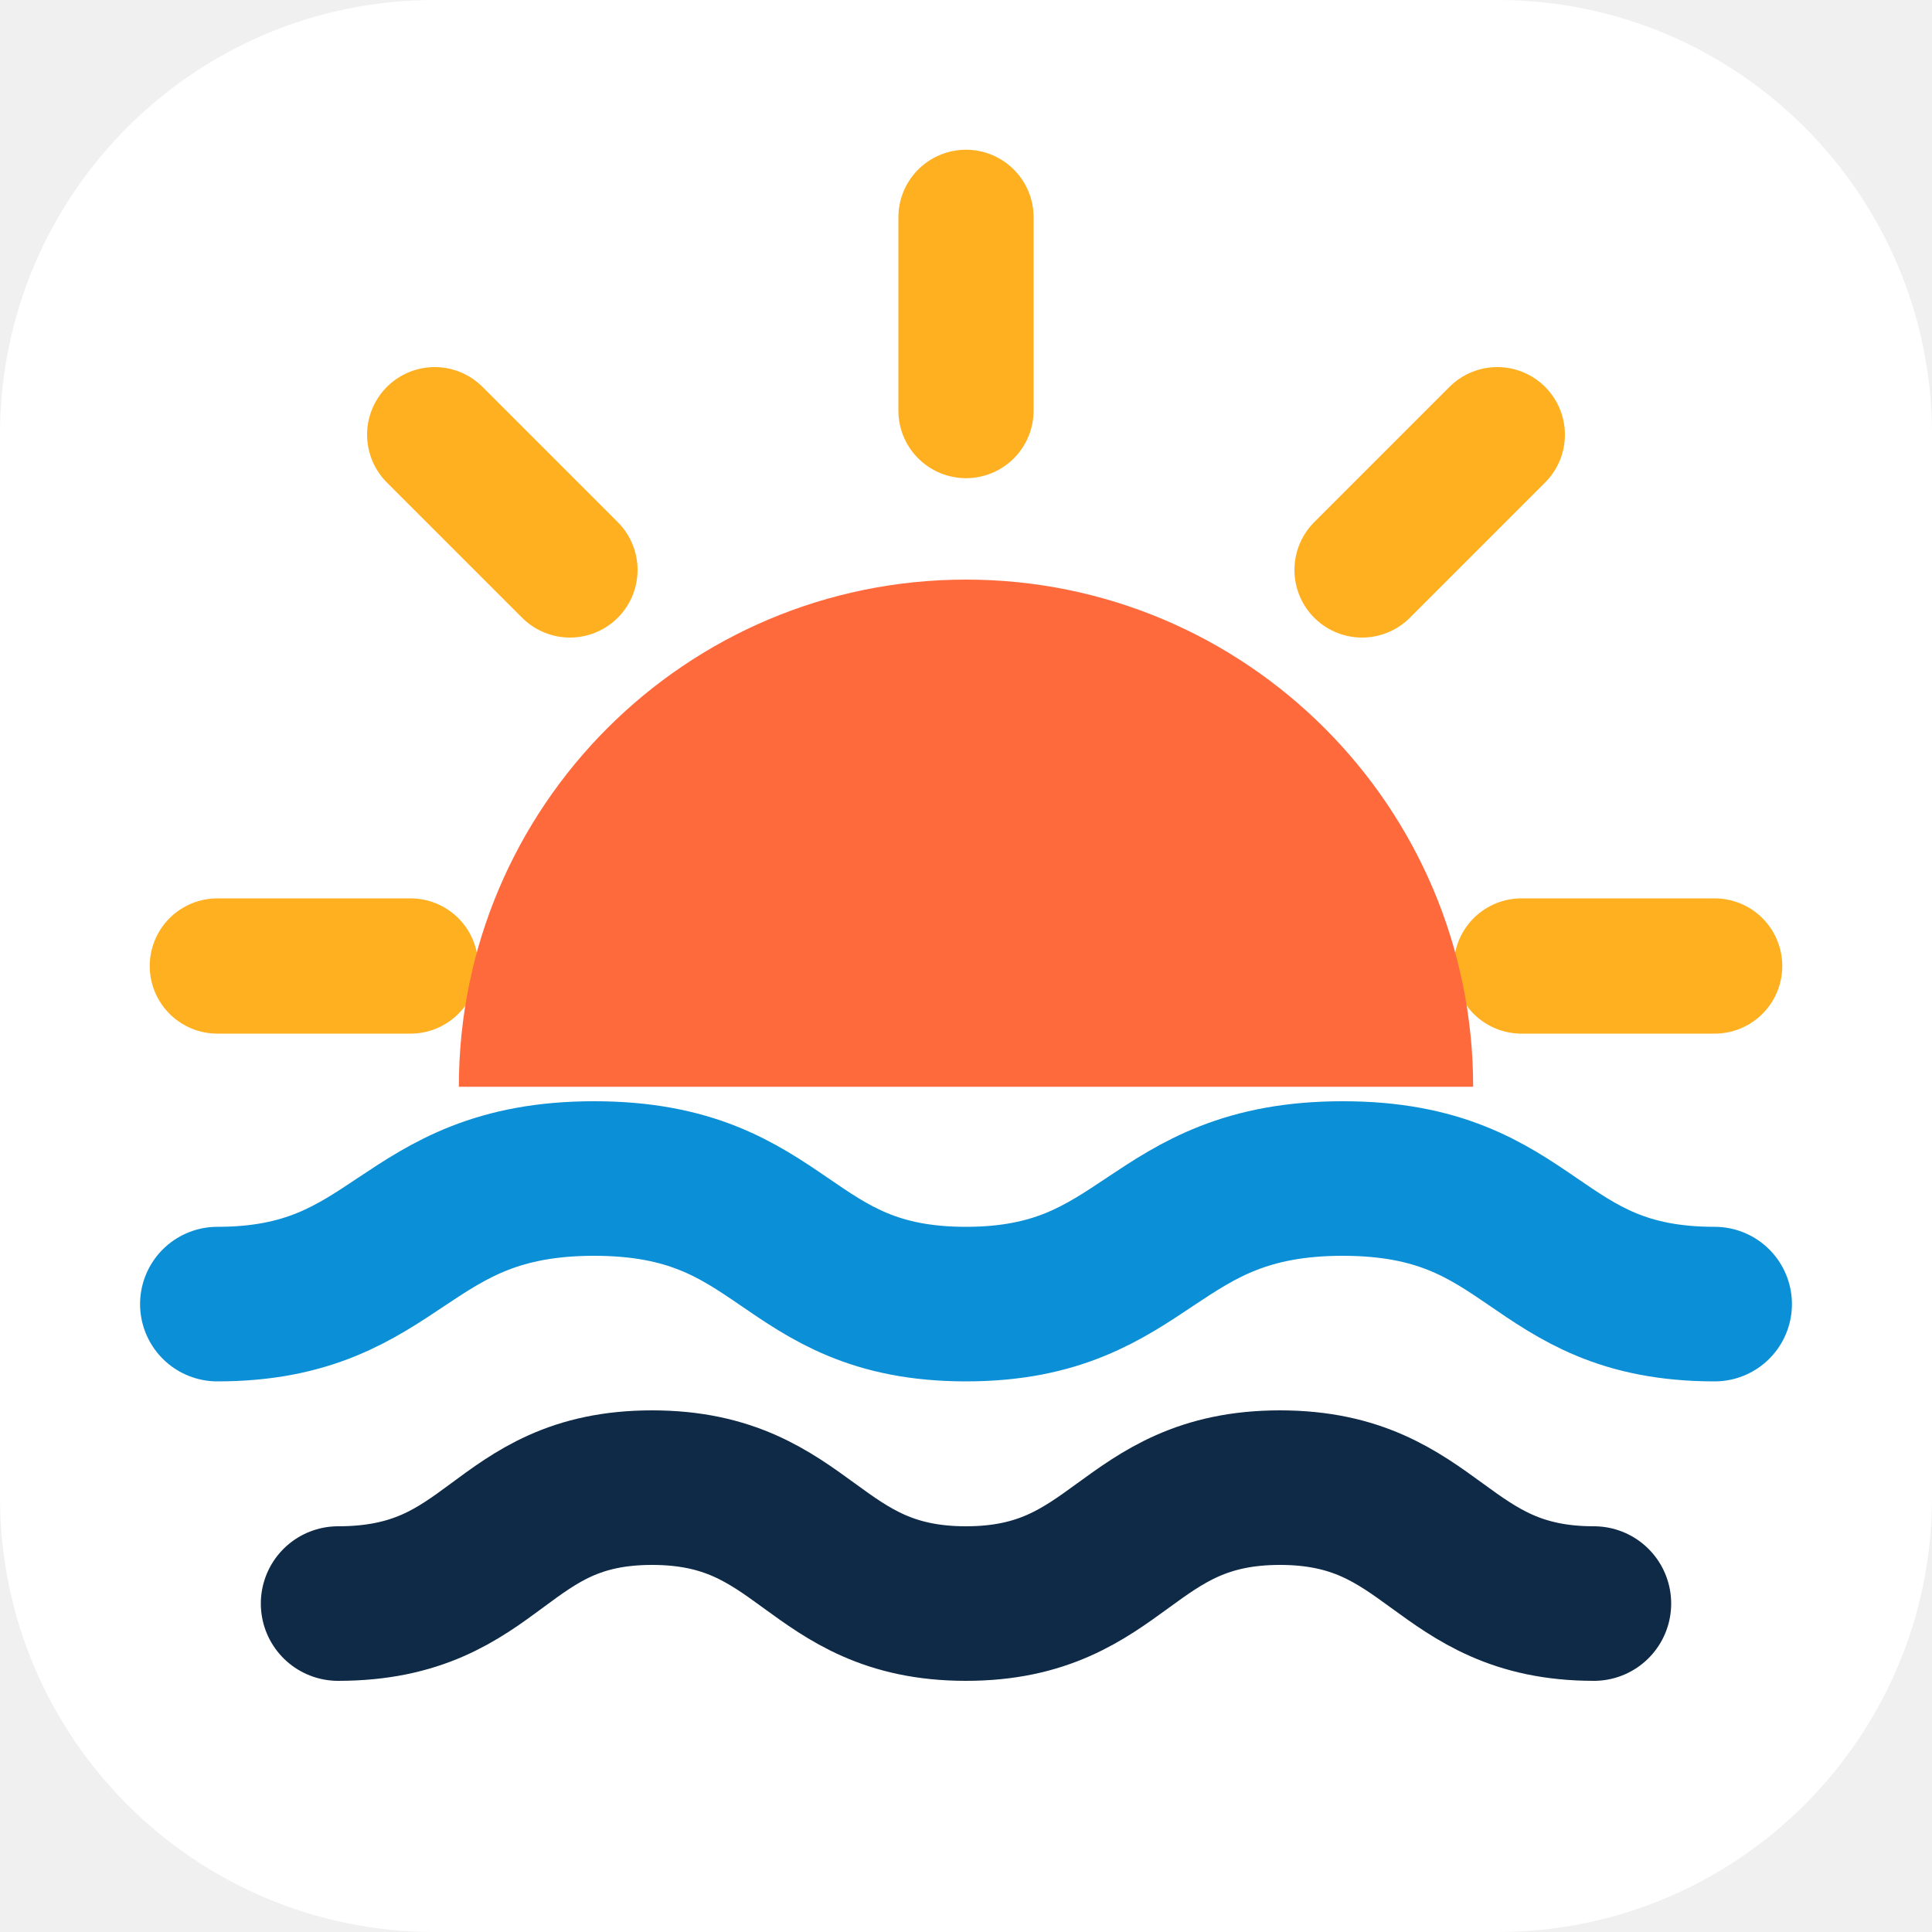
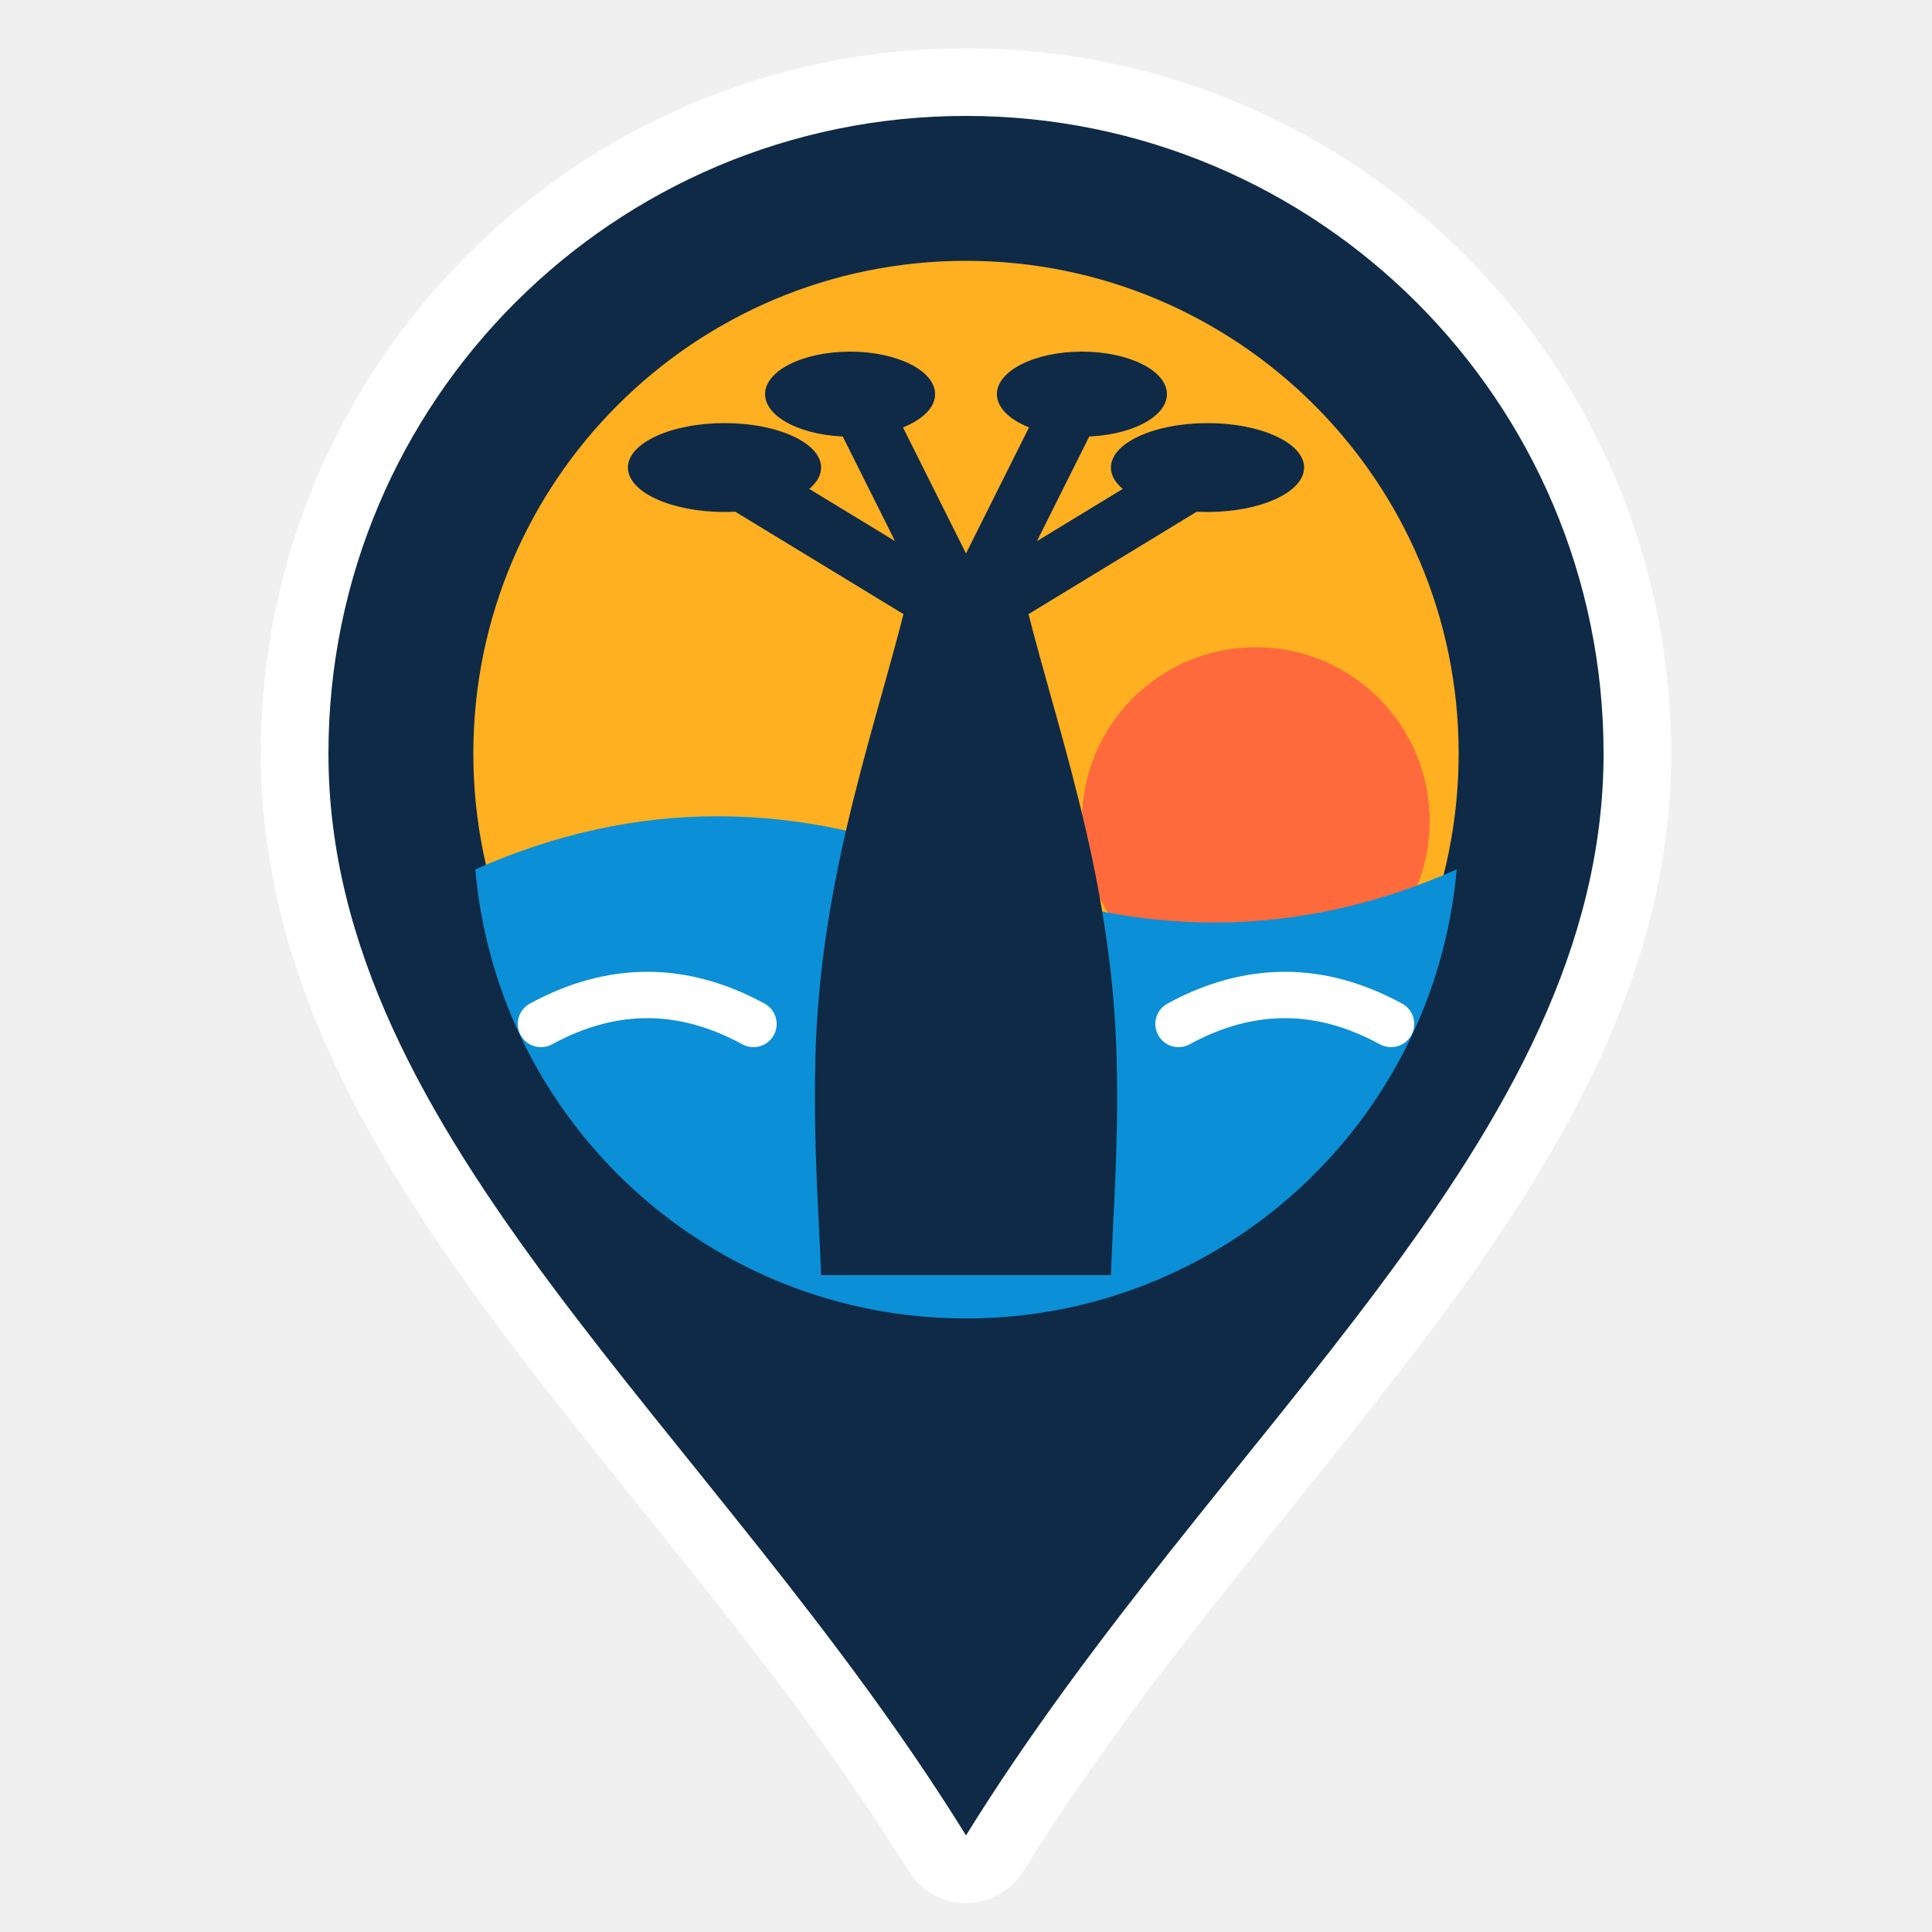
- <svg xmlns="http://www.w3.org/2000/svg" viewBox="0 0 40 40">
-   <rect width="40" height="40" rx="9" fill="#fff" />
-   <g stroke="#ffb020" stroke-width="2.8" stroke-linecap="round">
-     <line x1="20" y1="4.5" x2="20" y2="8.5" />
-     <line x1="9" y1="9" x2="11.8" y2="11.8" />
-     <line x1="31" y1="9" x2="28.2" y2="11.8" />
-     <line x1="4.5" y1="20" x2="8.5" y2="20" />
-     <line x1="31.5" y1="20" x2="35.5" y2="20" />
+ <svg xmlns="http://www.w3.org/2000/svg" viewBox="0 1 100 100">
+   <path d="M17 40 A33 33 0 0 1 83 40 C83 60 63 75 50 96 C37 75 17 60 17 40 Z" fill="#fff" stroke="#fff" stroke-width="7" stroke-linejoin="round" />
+   <path d="M17 40 A33 33 0 0 1 83 40 C83 60 63 75 50 96 C37 75 17 60 17 40 Z" fill="#0e2a47" />
+   <circle cx="50" cy="40" r="25.5" fill="#ffb020" />
+   <circle cx="65" cy="43.5" r="9" fill="#ff6a3d" />
+   <path d="M24.6 46 Q37 40.5 50 46 T75.4 46 A25.5 25.5 0 0 1 24.6 46 Z" fill="#0b8fd6" />
+   <path d="M28 54 Q33.5 51 39 54" fill="none" stroke="#fff" stroke-width="2.4" stroke-linecap="round" />
+   <path d="M61 54 Q66.5 51 72 54" fill="none" stroke="#fff" stroke-width="2.4" stroke-linecap="round" />
+   <path d="M47.2 31 C45.6 38 42.4 46 42.2 56 C42.1 60.5 42.4 64 42.5 67 L57.5 67 C57.6 64 57.9 60.5 57.8 56 C57.6 46 54.4 38 52.8 31 Z" fill="#0e2a47" />
+   <g stroke="#0e2a47" stroke-width="3" stroke-linecap="round" fill="none">
+     <path d="M50 33 L38.5 26" />
+     <path d="M50 33 L44.5 22" />
+     <path d="M50 33 L55.5 22" />
+     <path d="M50 33 L61.5 26" />
  </g>
-   <path d="M9.5 22.5a10.5 10.5 0 0 1 21 0Z" fill="#ff6a3d" />
-   <path d="M4.5 27c3.8 0 3.8-2.6 7.8-2.6S16.2 27 20 27s3.8-2.6 7.8-2.6S31.7 27 35.5 27" fill="none" stroke="#0b8fd6" stroke-width="3.2" stroke-linecap="round" />
-   <path d="M7 33.2c3.3 0 3.3-2.4 6.5-2.4s3.3 2.4 6.5 2.4 3.3-2.4 6.5-2.4 3.3 2.4 6.5 2.4" fill="none" stroke="#0e2a47" stroke-width="3.2" stroke-linecap="round" />
+   <g fill="#0e2a47">
+     <ellipse cx="37.5" cy="25.2" rx="5" ry="2.3" />
+     <ellipse cx="44" cy="21.4" rx="4.4" ry="2.2" />
+     <ellipse cx="56" cy="21.4" rx="4.4" ry="2.2" />
+     <ellipse cx="62.5" cy="25.2" rx="5" ry="2.3" />
+   </g>
</svg>
